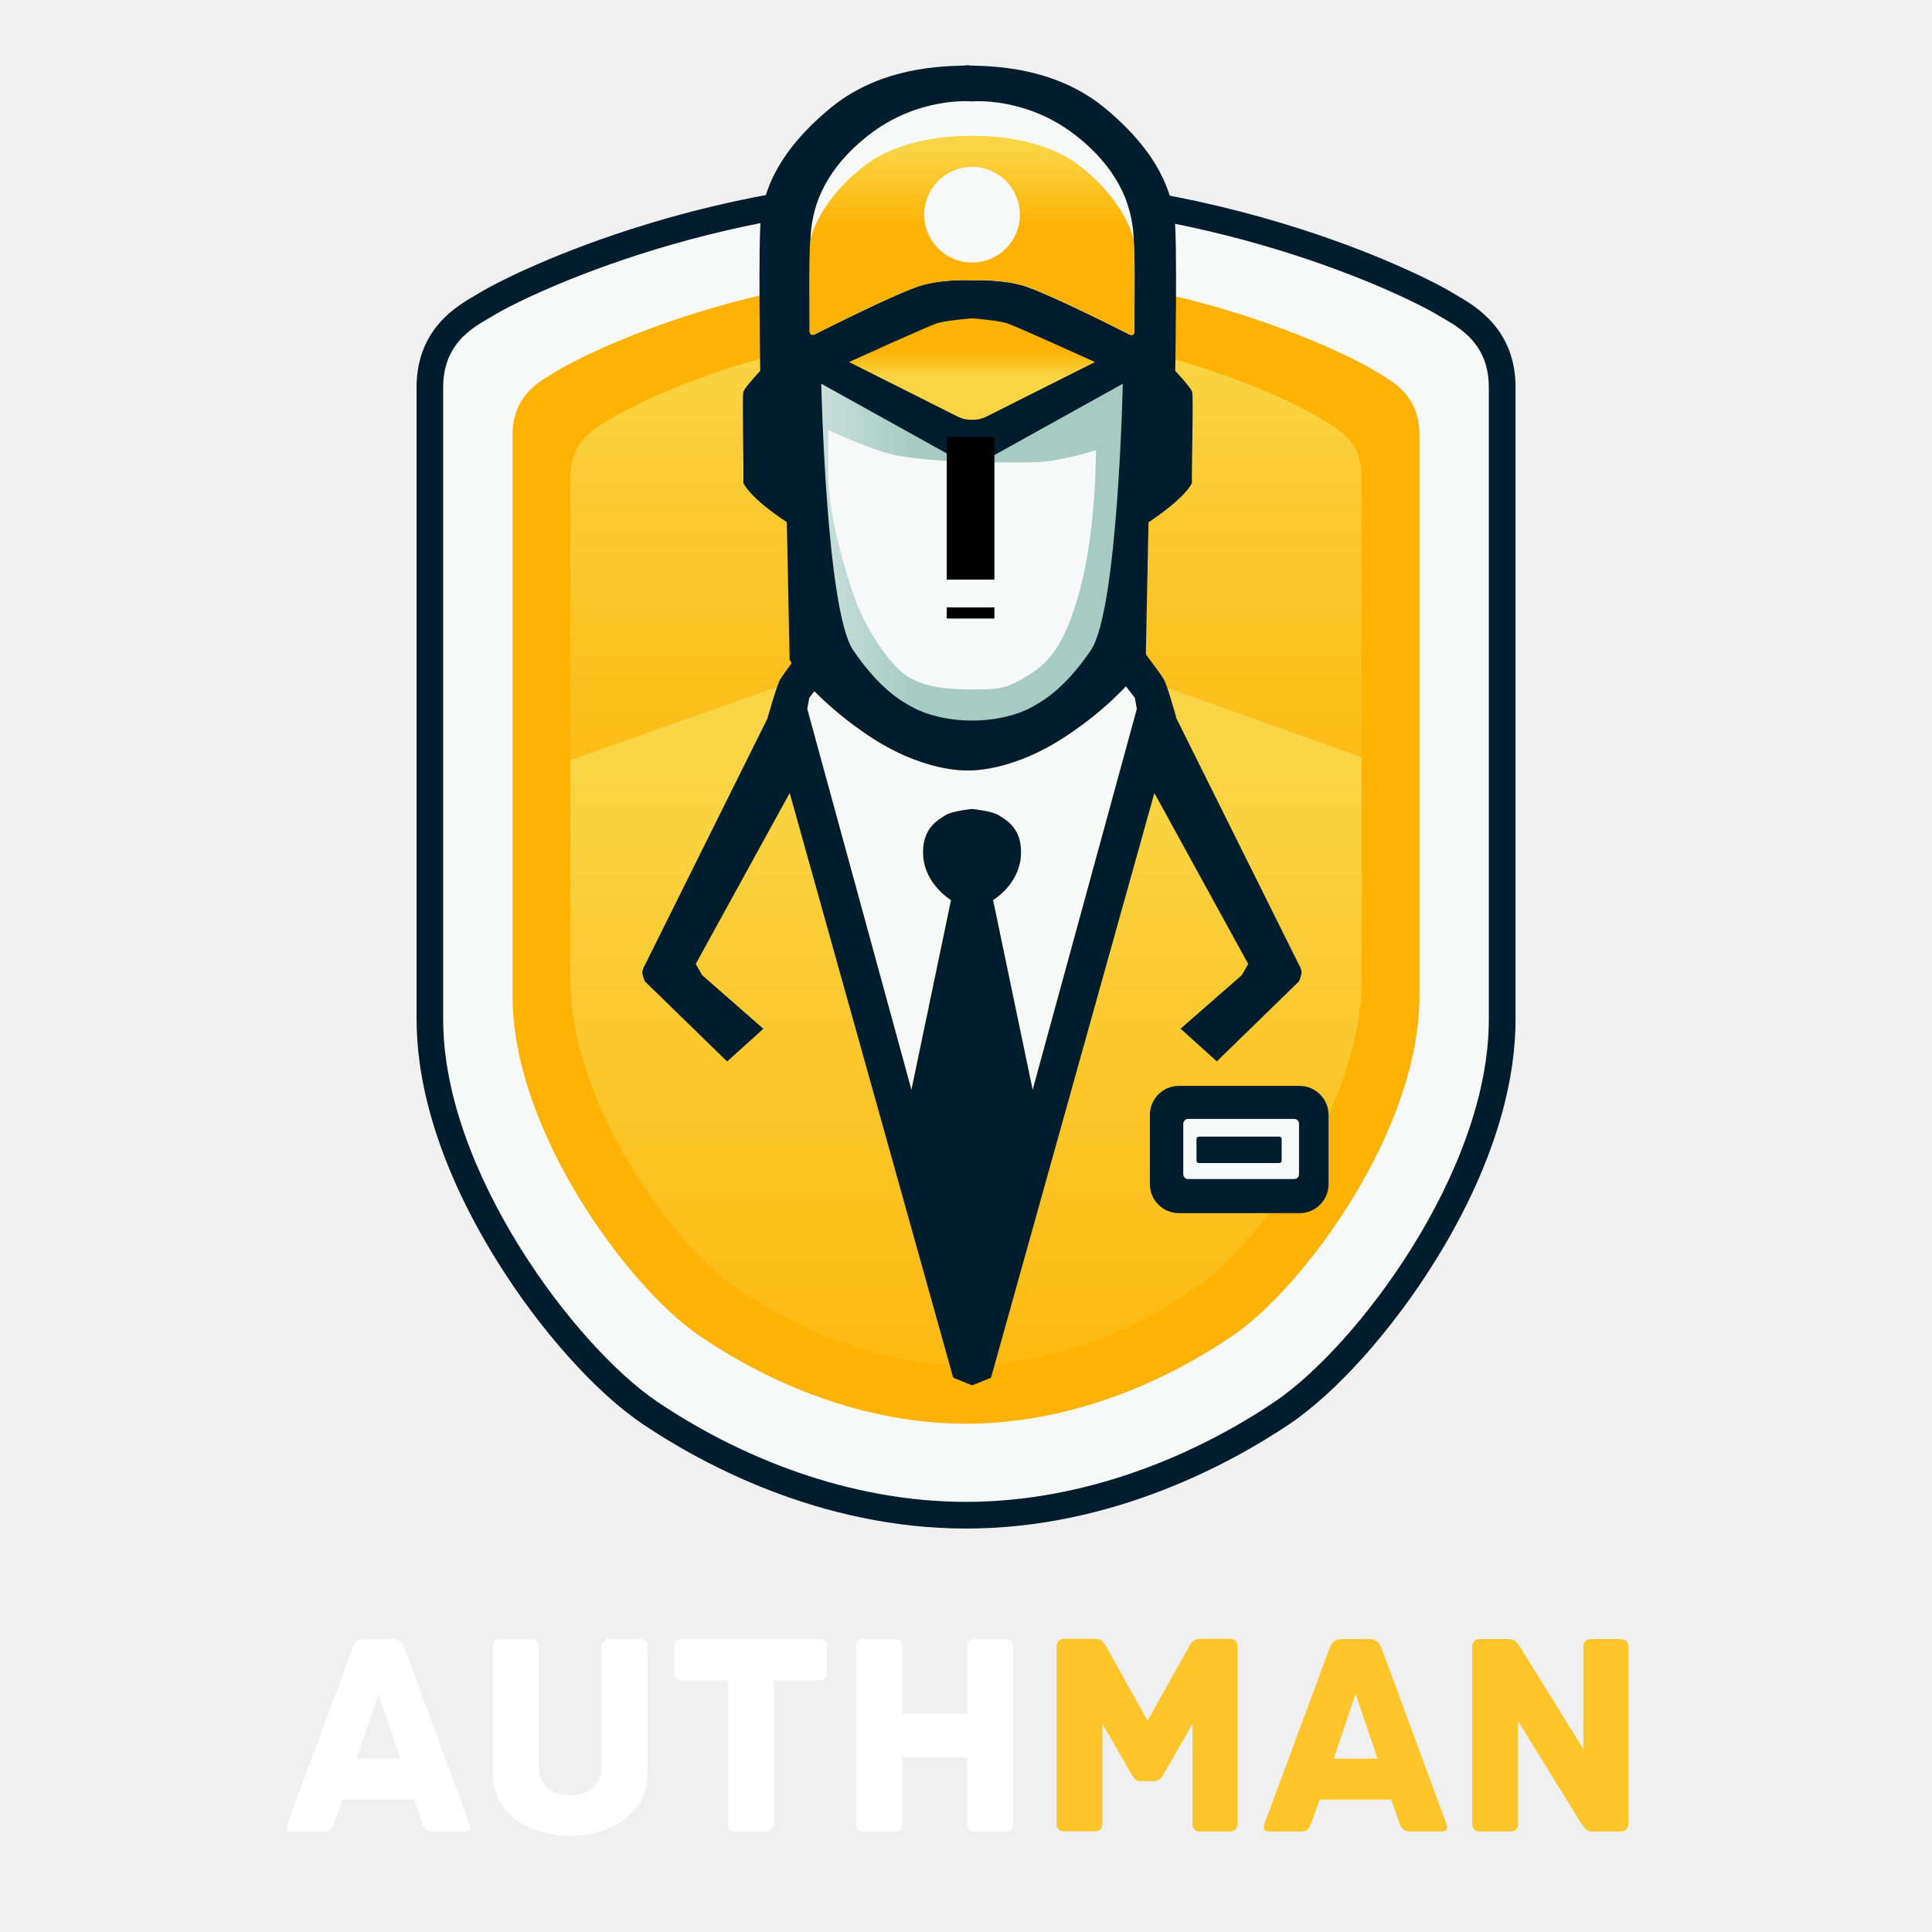
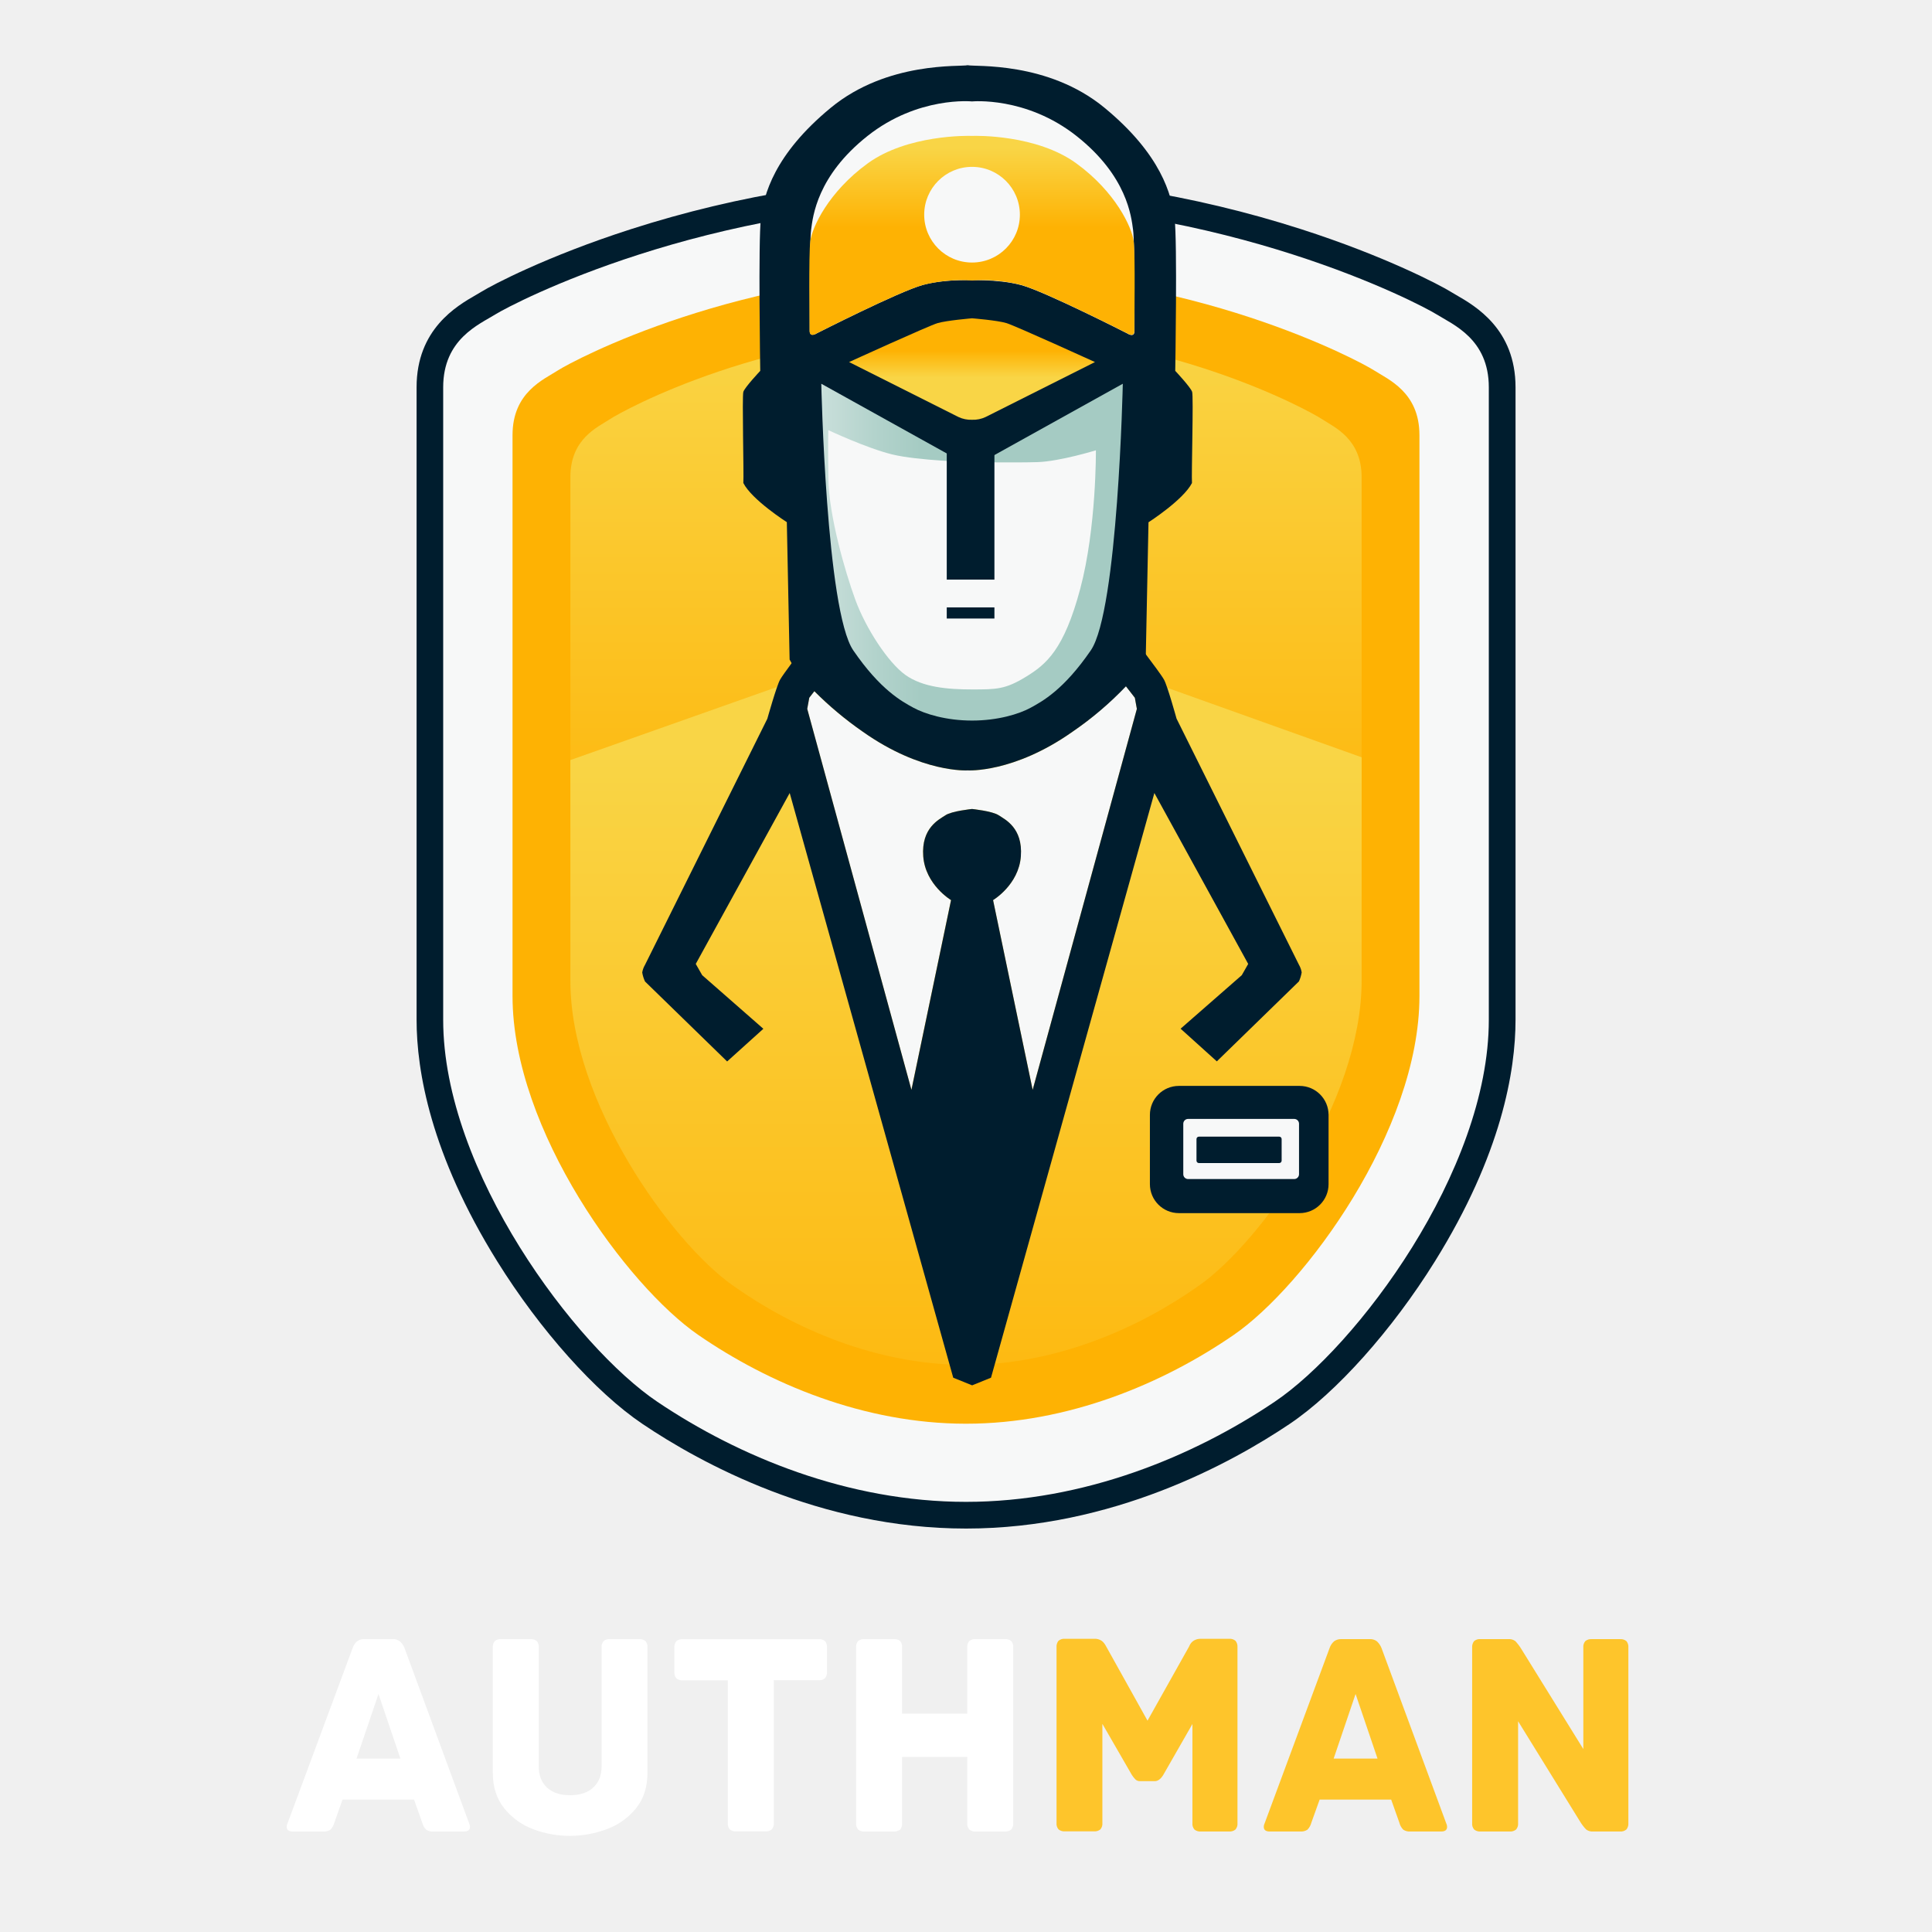
<svg xmlns="http://www.w3.org/2000/svg" xmlns:xlink="http://www.w3.org/1999/xlink" viewBox="0 0 800 800">
  <defs>
-     <style>.fcba8f20-5fbb-49e4-80b1-c804650d23dd{fill:#f7f8f8;}.a048b52c-423c-4013-bc1b-dc1aeebd420e{fill:#001d2e;}.fc3e8e12-9c16-4dec-b72c-a3b5fffff8bd{fill:#feb203;}.a692a6e3-8271-4985-9384-7ffa5ac35f67{fill:url(#a9e17fe7-3ea6-490e-9b79-e94551ca9d12);}.bb5e89c4-bf84-4317-a188-9e4b11789356{fill:url(#fa74bb68-b22c-4d0b-b860-a247651bdcae);}.a374507a-034d-4797-af84-8aa0feed1216{fill:url(#a58dd92a-a714-40b2-9505-6aa5df6b27fa);}.ac77ee7e-84f3-404f-b9f2-ea027f914b31{fill:url(#adb05b29-60f2-4cbc-ab8b-51199d5ac825);}.b1391191-d7a7-4c47-a638-907eea66e795{fill:url(#a516184b-8693-4463-8e9d-6f07e01e0ad6);}.ea833546-b67b-463c-99e0-a56bf546ec05{fill:#fff;}.a1fc3117-eeba-4c57-ab99-c2b16614d4d8{fill:#fec52b;}</style>
-     <linearGradient id="a9e17fe7-3ea6-490e-9b79-e94551ca9d12" x1="400" y1="135.15" x2="400" y2="382.64" gradientUnits="userSpaceOnUse">
+     <style>.bbd913ad-aa4e-4910-a69c-401db24cdea5{fill:#f7f8f8;}.a893545c-292e-42dd-9ce5-4a77b9823a5d{fill:#001d2e;}.bf092819-5896-4059-bf28-971f620e4c4e{fill:#feb203;}.a9b05ba9-f2c4-487f-ac6c-73ec2671df70{fill:url(#ed1afc43-4854-49d8-87e7-e532143e075c);}.b4033901-c547-4ea5-976f-77779e9e724f{fill:url(#b4a21502-6434-41e2-a57b-671309844882);}.e2f62004-3ec1-4554-974b-7d5350722293{fill:url(#f30e589e-d340-495d-a2f7-6836a2732393);}.a4add81c-bfd2-444c-b0d1-561c0bc00c1d{fill:url(#e81f1e8b-595b-46c0-874c-7dca1283d8e4);}.b51a99e1-6c9b-4608-8bcd-f06bbe23171a{fill:url(#a524073c-2790-4e49-a43b-ce4e1af09bff);}.b537c96a-fc91-48e2-bef7-c32b5a9b2858{fill:#fff;}.a461b4ad-925d-404c-bb86-6f9a0886a35a{fill:#fec52b;}</style>
+     <linearGradient id="ed1afc43-4854-49d8-87e7-e532143e075c" x1="400" y1="135.15" x2="400" y2="382.64" gradientUnits="userSpaceOnUse">
      <stop offset="0" stop-color="#f9d546" />
      <stop offset="1" stop-color="#feb203" />
    </linearGradient>
-     <linearGradient id="fa74bb68-b22c-4d0b-b860-a247651bdcae" x1="400" y1="310.03" x2="400" y2="738.47" gradientUnits="userSpaceOnUse">
+     <linearGradient id="b4a21502-6434-41e2-a57b-671309844882" x1="400" y1="310.03" x2="400" y2="738.47" gradientUnits="userSpaceOnUse">
      <stop offset="0" stop-color="#f9d546" />
      <stop offset="0.77" stop-color="#feb203" />
    </linearGradient>
-     <linearGradient id="a58dd92a-a714-40b2-9505-6aa5df6b27fa" x1="294.07" y1="228.63" x2="468.52" y2="228.63" gradientUnits="userSpaceOnUse">
+     <linearGradient id="f30e589e-d340-495d-a2f7-6836a2732393" x1="294.07" y1="228.63" x2="468.52" y2="228.63" gradientUnits="userSpaceOnUse">
      <stop offset="0.02" stop-color="#f7f8f8" />
      <stop offset="0.18" stop-color="#d8e7e4" />
      <stop offset="0.39" stop-color="#b3d3cc" />
      <stop offset="0.5" stop-color="#a5cbc3" />
    </linearGradient>
-     <linearGradient id="adb05b29-60f2-4cbc-ab8b-51199d5ac825" x1="402.5" y1="61.31" x2="402.5" y2="122.32" gradientUnits="userSpaceOnUse">
+     <linearGradient id="e81f1e8b-595b-46c0-874c-7dca1283d8e4" x1="402.5" y1="61.31" x2="402.5" y2="122.32" gradientUnits="userSpaceOnUse">
      <stop offset="0" stop-color="#f9d546" />
      <stop offset="0.54" stop-color="#feb203" />
    </linearGradient>
-     <linearGradient id="a516184b-8693-4463-8e9d-6f07e01e0ad6" x1="-1669.05" y1="156.27" x2="-1669.05" y2="135.96" gradientTransform="matrix(-1, 0, 0, 1, -1266.55, 0)" xlink:href="#adb05b29-60f2-4cbc-ab8b-51199d5ac825" />
+     <linearGradient id="a524073c-2790-4e49-a43b-ce4e1af09bff" x1="-1669.05" y1="156.27" x2="-1669.05" y2="135.96" gradientTransform="matrix(-1, 0, 0, 1, -1266.55, 0)" xlink:href="#e81f1e8b-595b-46c0-874c-7dca1283d8e4" />
  </defs>
-   <g id="a63b0a09-366e-474d-ba46-40a9034416be" data-name="SQ Colorful BG-Black">
-     <g id="ad5c04fa-3cb0-4554-b8c0-759979a210b0" data-name="Authman">
-       <g id="b45e7181-929f-4cf0-bb6b-7c2f31d6ac96" data-name="Shield">
-         <path id="e0d28c0c-a2cc-4b0b-b393-7c34021f4d91" data-name="Shell outside" class="fcba8f20-5fbb-49e4-80b1-c804650d23dd" d="M400,621.89c-48.8,0-94.16-18.77-127.83-41.45s-88.66-95.35-88.66-158.18V160.37c0-20,14.88-26,21.77-30.28S291.75,83.89,400,83.89s187.82,41.9,194.72,46.2,21.77,10.25,21.77,30.28V422.26c0,62.83-55,135.51-88.67,158.18S448.8,621.89,400,621.89Z" />
-         <path id="e92ed748-1f6f-4b10-8f99-4aee9f607087" data-name="Shell outside" class="a048b52c-423c-4013-bc1b-dc1aeebd420e" d="M400,83.89c108.24,0,187.82,41.9,194.72,46.2s21.77,10.25,21.77,30.28V422.26c0,62.83-55,135.51-88.67,158.18s-79,41.45-127.82,41.45-94.16-18.77-127.83-41.45-88.66-95.35-88.66-158.18V160.37c0-20,14.88-26,21.77-30.28S291.75,83.89,400,83.89m0-11a459.69,459.69,0,0,0-138.73,22c-34.88,11.2-57.63,23.24-61.82,25.85-.62.39-1.45.87-2.32,1.37-8,4.6-24.63,14.16-24.63,38.25V422.26c0,21.14,5.79,55.64,33.37,100,17.73,28.5,40.78,54.3,60.16,67.35,24,16.18,73.38,43.33,134,43.33s109.94-27.15,134-43.33c19.38-13.05,42.43-38.85,60.16-67.35,27.57-44.32,33.36-78.82,33.36-100V160.37c0-24.09-16.63-33.65-24.62-38.25-.87-.5-1.7-1-2.32-1.37-4.19-2.61-26.94-14.65-61.82-25.85A459.69,459.69,0,0,0,400,72.88Z" />
-         <path id="beb24fe1-b924-497d-aeb5-fe32e23571eb" data-name="Shell inside" class="fc3e8e12-9c16-4dec-b72c-a3b5fffff8bd" d="M400,589.53c-42.33,0-81.66-16.65-110.87-36.77s-76.9-84.58-76.9-140.3V180.17c0-17.77,12.91-23,18.89-26.86s75-41,168.88-41,162.9,37.16,168.88,41,18.88,9.09,18.88,26.86V412.46c0,55.72-47.69,120.19-76.9,140.3S442.32,589.53,400,589.53Z" />
-         <path id="ae28f8d8-a394-42da-8685-e83b171d0389" data-name="Shell inside" class="a692a6e3-8271-4985-9384-7ffa5ac35f67" d="M400,565.15c-36.93,0-71.25-14.95-96.73-33s-67.09-75.94-67.09-126V197.62c0-16,11.26-20.68,16.47-24.11S318.09,136.72,400,136.72s142.13,33.36,147.34,36.79,16.48,8.16,16.48,24.11V406.17c0,50-41.62,107.91-67.1,126S436.93,565.15,400,565.15Z" />
+   <g id="a757ca69-4818-43bb-8e2c-824aea59e5a2" data-name="SQ Colorful BG-Black">
+     <g id="a8153cb9-b3cf-46f4-8990-6179ac60a12e" data-name="Authman">
+       <g id="f97f1d51-8e78-465c-b721-f477513760a0" data-name="Shield">
+         <path id="e6227775-6d7b-4943-ac6d-3706d5f5902b" data-name="Shell outside" class="bbd913ad-aa4e-4910-a69c-401db24cdea5" d="M400,621.89c-48.8,0-94.16-18.77-127.83-41.45s-88.66-95.35-88.66-158.18V160.37c0-20,14.88-26,21.77-30.28S291.75,83.89,400,83.89s187.82,41.9,194.72,46.2,21.77,10.25,21.77,30.28V422.26c0,62.83-55,135.51-88.67,158.18S448.8,621.89,400,621.89Z" />
+         <path id="e125edf1-83fa-4836-80b0-e781af96a6d1" data-name="Shell outside" class="a893545c-292e-42dd-9ce5-4a77b9823a5d" d="M400,83.89c108.24,0,187.82,41.9,194.72,46.2s21.77,10.25,21.77,30.28V422.26c0,62.83-55,135.51-88.67,158.18s-79,41.45-127.82,41.45-94.16-18.77-127.83-41.45-88.66-95.35-88.66-158.18V160.37c0-20,14.88-26,21.77-30.28S291.75,83.89,400,83.89m0-11a459.69,459.69,0,0,0-138.73,22c-34.88,11.2-57.63,23.24-61.82,25.85-.62.39-1.45.87-2.32,1.37-8,4.6-24.63,14.16-24.63,38.25V422.26c0,21.14,5.79,55.64,33.37,100,17.73,28.5,40.78,54.3,60.16,67.35,24,16.18,73.38,43.33,134,43.33s109.94-27.15,134-43.33c19.38-13.05,42.43-38.85,60.16-67.35,27.57-44.32,33.36-78.82,33.36-100V160.37c0-24.09-16.63-33.65-24.62-38.25-.87-.5-1.7-1-2.32-1.37-4.19-2.61-26.94-14.65-61.82-25.85A459.69,459.69,0,0,0,400,72.88Z" />
+         <path id="bfbfaa51-9d03-4ec4-b38b-b9d4f90867ac" data-name="Shell inside" class="bf092819-5896-4059-bf28-971f620e4c4e" d="M400,589.53c-42.33,0-81.66-16.65-110.87-36.77s-76.9-84.58-76.9-140.3V180.17c0-17.77,12.91-23,18.89-26.86s75-41,168.88-41,162.9,37.16,168.88,41,18.88,9.09,18.88,26.86V412.46c0,55.72-47.69,120.19-76.9,140.3S442.32,589.53,400,589.53Z" />
+         <path id="b61dcb8a-f8bc-4d87-9c0a-29bb9e099f16" data-name="Shell inside" class="a9b05ba9-f2c4-487f-ac6c-73ec2671df70" d="M400,565.15c-36.93,0-71.25-14.95-96.73-33s-67.09-75.94-67.09-126V197.62c0-16,11.26-20.68,16.47-24.11S318.09,136.72,400,136.72s142.13,33.36,147.34,36.79,16.48,8.16,16.48,24.11V406.17c0,50-41.62,107.91-67.1,126S436.93,565.15,400,565.15Z" />
      </g>
-       <g id="b7fa2316-7bba-497f-a4c7-2a974a5201e9" data-name="Suit">
-         <path class="bb5e89c4-bf84-4317-a188-9e4b11789356" d="M402.5,255.91,236.18,314.73v91.44c0,50,41.61,107.91,67.09,126s59.8,33,96.73,33,71.25-14.95,96.72-33,67.1-75.94,67.1-126V313.58Z" />
-         <path class="fcba8f20-5fbb-49e4-80b1-c804650d23dd" d="M470.75,293.54,427.6,451.3l-16.41-78.59s10.65-6.33,11.51-18.14-6.61-15.26-9.21-17-11-2.59-11-2.59-8.4.86-11,2.59-10.07,5.18-9.21,17,11.51,18.14,11.51,18.14l-16.4,78.59L334.25,293.54l.84-4.6,2.1-2.71A144.82,144.82,0,0,0,357.29,303c24.38,17.2,43.4,16,43.4,16s19,1.23,43.4-16a138.46,138.46,0,0,0,22.09-18.91l3.74,4.81Z" />
-         <path class="a048b52c-423c-4013-bc1b-dc1aeebd420e" d="M539,402.64a14.45,14.45,0,0,1-1.14,3.74l-34,33.11-15-13.53,25.34-22.16,2.65-4.66L478,328.37l-67.64,242.1-7.82,3.17-7.83-3.17L327,328.37,288.1,399.14l2.66,4.66L316.09,426l-15,13.53-34-33.11a14.27,14.27,0,0,1-1.16-3.74,9.15,9.15,0,0,1,1.16-3.16l50.65-101.91S321.56,284,323,281.46c.64-1.16,2.7-4,4.79-6.83,2.62-3.53,5.28-7,5.28-7L342,280l-4.8,6.22-2.1,2.71-.84,4.6L377.41,451.3l16.4-78.59s-10.64-6.33-11.51-18.14,6.62-15.26,9.21-17,11-2.59,11-2.59,8.39.86,11,2.59,10.08,5.18,9.21,17-11.51,18.14-11.51,18.14L427.6,451.3l43.15-157.76-.83-4.6-3.74-4.81L463,280l8.93-12.38,2.53,3.32c2.66,3.53,6.62,8.82,7.54,10.51,1.44,2.58,5.18,16.11,5.18,16.11l50.68,101.91A9.25,9.25,0,0,1,539,402.64Z" />
+       <g id="ab13cbe8-7b7d-43dd-9710-b7fba816af40" data-name="Suit">
+         <path class="b4033901-c547-4ea5-976f-77779e9e724f" d="M402.5,255.91,236.18,314.73v91.44c0,50,41.61,107.91,67.09,126s59.8,33,96.73,33,71.25-14.95,96.72-33,67.1-75.94,67.1-126V313.58Z" />
+         <path class="bbd913ad-aa4e-4910-a69c-401db24cdea5" d="M470.75,293.54,427.6,451.3l-16.41-78.59s10.65-6.33,11.51-18.14-6.61-15.26-9.21-17-11-2.59-11-2.59-8.4.86-11,2.59-10.07,5.18-9.21,17,11.51,18.14,11.51,18.14l-16.4,78.59L334.25,293.54l.84-4.6,2.1-2.71A144.82,144.82,0,0,0,357.29,303c24.38,17.2,43.4,16,43.4,16s19,1.23,43.4-16a138.46,138.46,0,0,0,22.09-18.91l3.74,4.81Z" />
+         <path class="a893545c-292e-42dd-9ce5-4a77b9823a5d" d="M539,402.64a14.45,14.45,0,0,1-1.14,3.74l-34,33.11-15-13.53,25.34-22.16,2.65-4.66L478,328.37l-67.64,242.1-7.82,3.17-7.83-3.17L327,328.37,288.1,399.14l2.66,4.66L316.09,426l-15,13.53-34-33.11a14.27,14.27,0,0,1-1.16-3.74,9.15,9.15,0,0,1,1.16-3.16l50.65-101.91S321.56,284,323,281.46c.64-1.16,2.7-4,4.79-6.83,2.62-3.53,5.28-7,5.28-7L342,280l-4.8,6.22-2.1,2.71-.84,4.6L377.41,451.3l16.4-78.59s-10.64-6.33-11.51-18.14,6.62-15.26,9.21-17,11-2.59,11-2.59,8.39.86,11,2.59,10.08,5.18,9.21,17-11.51,18.14-11.51,18.14L427.6,451.3l43.15-157.76-.83-4.6-3.74-4.81L463,280l8.93-12.38,2.53,3.32c2.66,3.53,6.62,8.82,7.54,10.51,1.44,2.58,5.18,16.11,5.18,16.11l50.68,101.91A9.25,9.25,0,0,1,539,402.64Z" />
      </g>
-       <g id="aca87a20-6f10-43ef-b5e9-eef652aae23e" data-name="Face">
-         <path class="a048b52c-423c-4013-bc1b-dc1aeebd420e" d="M493.57,200c-3.56,7-18,16.26-18,16.26L474.46,271l0,2.2s-2,4.18-8.24,11A138.46,138.46,0,0,1,444.09,303c-24.39,17.2-43.4,16-43.4,16s-19,1.23-43.4-16a144.82,144.82,0,0,1-20.1-16.81,67.35,67.35,0,0,1-9.4-11.6c-.59-1-.83-1.48-.83-1.48l-1.15-56.9S311.35,207,307.8,200c.26-3.55-.57-35.85,0-37.73s7-8.7,7-8.7-.87-53.65.28-63.22S320.5,64,344,44.63,397.82,27.73,400.69,27c2.86.73,33.16-1.75,56.67,17.63s27.8,36.13,29,45.71.28,63.22.28,63.22,6.39,6.81,7,8.7S493.31,196.44,493.57,200Z" />
-         <path class="a374507a-034d-4797-af84-8aa0feed1216" d="M402.5,298.37c-10.69,0-19.53-2.73-24.28-5.32s-13.67-7.35-24.9-23.75-13.24-110.4-13.24-110.4l62.42,34.68,62.43-34.68s-2,94-13.25,110.4-20.15,21.15-24.9,23.75S413.2,298.37,402.5,298.37Z" />
-         <path class="fcba8f20-5fbb-49e4-80b1-c804650d23dd" d="M402.5,191.35s17.9.29,27.11,0,24.18-4.89,24.18-4.89.25,32.1-6.49,57.36-14.09,31.3-22.58,36.48-12.19,5.18-22.22,5.18-20.39-.86-27.58-6-16.41-19.29-20.73-31.09S343.25,213.51,343,198.26s0-20.15,0-20.15,15.84,7.48,26.49,10.07S402.5,191.35,402.5,191.35Z" />
-         <rect x="392.03" y="180.99" width="19.74" height="59.01" />
-         <rect x="392.03" y="251.51" width="19.74" height="4.61" />
+       <g id="b2fb27a4-70b4-4420-9f27-0397bcc3564e" data-name="Face">
+         <path class="a893545c-292e-42dd-9ce5-4a77b9823a5d" d="M493.57,200c-3.56,7-18,16.26-18,16.26L474.46,271l0,2.2s-2,4.18-8.24,11A138.46,138.46,0,0,1,444.09,303c-24.39,17.2-43.4,16-43.4,16s-19,1.23-43.4-16a144.82,144.82,0,0,1-20.1-16.81,67.35,67.35,0,0,1-9.4-11.6c-.59-1-.83-1.48-.83-1.48l-1.15-56.9S311.35,207,307.8,200c.26-3.55-.57-35.85,0-37.73s7-8.7,7-8.7-.87-53.65.28-63.22S320.5,64,344,44.63,397.82,27.73,400.69,27c2.86.73,33.16-1.75,56.67,17.63s27.8,36.13,29,45.71.28,63.22.28,63.22,6.39,6.81,7,8.7S493.31,196.44,493.57,200Z" />
+         <path class="e2f62004-3ec1-4554-974b-7d5350722293" d="M402.5,298.37c-10.69,0-19.53-2.73-24.28-5.32s-13.67-7.35-24.9-23.75-13.24-110.4-13.24-110.4l62.42,34.68,62.43-34.68s-2,94-13.25,110.4-20.15,21.15-24.9,23.75S413.2,298.37,402.5,298.37Z" />
+         <path class="bbd913ad-aa4e-4910-a69c-401db24cdea5" d="M402.5,191.35s17.9.29,27.11,0,24.18-4.89,24.18-4.89.25,32.1-6.49,57.36-14.09,31.3-22.58,36.48-12.19,5.18-22.22,5.18-20.39-.86-27.58-6-16.41-19.29-20.73-31.09S343.25,213.51,343,198.26s0-20.15,0-20.15,15.84,7.48,26.49,10.07S402.5,191.35,402.5,191.35Z" />
+         <rect class="a893545c-292e-42dd-9ce5-4a77b9823a5d" x="392.03" y="180.99" width="19.74" height="59.01" />
+         <rect class="a893545c-292e-42dd-9ce5-4a77b9823a5d" x="392.03" y="251.51" width="19.74" height="4.61" />
      </g>
-       <g id="bbad587b-04c0-47ae-a9b7-481d09f2e573" data-name="Hat">
-         <path class="fcba8f20-5fbb-49e4-80b1-c804650d23dd" d="M402.5,116.11c3.7,0-10.4-.89-20.39,1.89s-43.83,20-43.83,20-3.06,2-3-1.08-.14-36.14.58-41.73,2.47-22.35,23.37-38.9S402.5,42,402.5,42s22.43-2.18,43.32,14.36,22.64,33.31,23.37,38.9.57,38.6.58,41.73-3,1.08-3,1.08-33.83-17.25-43.83-20S398.8,116.11,402.5,116.11Z" />
-         <path class="ac77ee7e-84f3-404f-b9f2-ea027f914b31" d="M402.5,56.28c-1.73-.09-26.77-.55-43.17,11.35s-23.08,26.64-23.8,32.22-.28,34-.3,37.09,3,1.08,3,1.08,33.84-17.25,43.83-20a65.6,65.6,0,0,1,20.39-1.89h0A65.6,65.6,0,0,1,422.89,118c10,2.77,43.83,20,43.83,20s3.06,2,3-1.08.44-31.5-.29-37.09-7.4-20.31-23.8-32.22S404.24,56.19,402.5,56.28" />
-         <circle class="fcba8f20-5fbb-49e4-80b1-c804650d23dd" cx="402.5" cy="88.9" r="19.81" />
-         <path class="b1391191-d7a7-4c47-a638-907eea66e795" d="M402.5,173.82a12.1,12.1,0,0,1-5.65-1.16l-45.26-22.74s32.85-15,36.62-16.12,14.29-2,14.29-2h0s10.53.83,14.3,2,36.61,16.12,36.61,16.12l-45.26,22.74a12.05,12.05,0,0,1-5.65,1.16" />
+       <g id="b5e1f9d0-1b4b-47dd-a609-f1cc5784e860" data-name="Hat">
+         <path class="bbd913ad-aa4e-4910-a69c-401db24cdea5" d="M402.5,116.11c3.7,0-10.4-.89-20.39,1.89s-43.83,20-43.83,20-3.06,2-3-1.08-.14-36.14.58-41.73,2.47-22.35,23.37-38.9S402.5,42,402.5,42s22.43-2.18,43.32,14.36,22.64,33.31,23.37,38.9.57,38.6.58,41.73-3,1.08-3,1.08-33.83-17.25-43.83-20S398.8,116.11,402.5,116.11Z" />
+         <path class="a4add81c-bfd2-444c-b0d1-561c0bc00c1d" d="M402.5,56.28c-1.73-.09-26.77-.55-43.17,11.35s-23.08,26.64-23.8,32.22-.28,34-.3,37.09,3,1.08,3,1.08,33.84-17.25,43.83-20a65.6,65.6,0,0,1,20.39-1.89h0A65.6,65.6,0,0,1,422.89,118c10,2.77,43.83,20,43.83,20s3.06,2,3-1.08.44-31.5-.29-37.09-7.4-20.31-23.8-32.22S404.24,56.19,402.5,56.28" />
+         <circle class="bbd913ad-aa4e-4910-a69c-401db24cdea5" cx="402.5" cy="88.9" r="19.81" />
+         <path class="b51a99e1-6c9b-4608-8bcd-f06bbe23171a" d="M402.5,173.82a12.1,12.1,0,0,1-5.65-1.16l-45.26-22.74s32.85-15,36.62-16.12,14.29-2,14.29-2h0s10.53.83,14.3,2,36.61,16.12,36.61,16.12l-45.26,22.74a12.05,12.05,0,0,1-5.65,1.16" />
      </g>
-       <g id="b81db181-e319-4535-aef6-f131b91caae1" data-name="Card">
-         <rect class="a048b52c-423c-4013-bc1b-dc1aeebd420e" x="476.15" y="449.65" width="73.98" height="52.68" rx="12" />
-         <rect class="fcba8f20-5fbb-49e4-80b1-c804650d23dd" x="489.97" y="463.32" width="47.93" height="24.9" rx="2" />
-         <rect class="a048b52c-423c-4013-bc1b-dc1aeebd420e" x="495.44" y="470.66" width="35.26" height="10.94" rx="1" />
+       <g id="a55eb483-183e-4118-8c36-dc438bccd308" data-name="Card">
+         <rect class="a893545c-292e-42dd-9ce5-4a77b9823a5d" x="476.15" y="449.65" width="73.98" height="52.68" rx="12" />
+         <rect class="bbd913ad-aa4e-4910-a69c-401db24cdea5" x="489.97" y="463.32" width="47.93" height="24.9" rx="2" />
+         <rect class="a893545c-292e-42dd-9ce5-4a77b9823a5d" x="495.44" y="470.66" width="35.26" height="10.94" rx="1" />
      </g>
    </g>
-     <path class="ea833546-b67b-463c-99e0-a56bf546ec05" d="M194.61,756.44c0,1.29-.8,1.94-2.42,1.94H179.48a4.78,4.78,0,0,1-3-.73,6.23,6.23,0,0,1-1.64-2.91l-3.39-9.56H141.83l-3.39,9.56a6.32,6.32,0,0,1-1.63,2.91,4.83,4.83,0,0,1-3,.73H121.13c-1.62,0-2.42-.65-2.42-1.94a3.2,3.2,0,0,1,.36-1.45L146,682.47a6.44,6.44,0,0,1,1.87-2.85,4.89,4.89,0,0,1,3.09-.9h11.62a4.64,4.64,0,0,1,3,.9,7.71,7.71,0,0,1,1.94,2.85L194.25,755A3.2,3.2,0,0,1,194.61,756.44Zm-37.89-55-9.08,26.75H165.8Z" />
-     <path class="ea833546-b67b-463c-99e0-a56bf546ec05" d="M267.25,679.5a3.61,3.61,0,0,1,.85,2.73V734q0,9-4.78,14.83a27.83,27.83,0,0,1-12.11,8.6A43.37,43.37,0,0,1,236,760.19a42.83,42.83,0,0,1-15.13-2.72,27.82,27.82,0,0,1-12-8.6Q204.06,743,204.06,734V682.23a3.65,3.65,0,0,1,.84-2.73,3.87,3.87,0,0,1,2.67-.78h12a3.87,3.87,0,0,1,2.67.78,3.65,3.65,0,0,1,.84,2.73v49.15q0,5.68,3.45,8.84c2.31,2.1,5.47,3.14,9.51,3.14s7.22-1,9.56-3.14,3.51-5.05,3.51-8.84V682.23a3.61,3.61,0,0,1,.85-2.73,3.83,3.83,0,0,1,2.66-.78h12A3.83,3.83,0,0,1,267.25,679.5Z" />
-     <path class="ea833546-b67b-463c-99e0-a56bf546ec05" d="M341.65,679.56a3.87,3.87,0,0,1,.78,2.67v10a3.85,3.85,0,0,1-.78,2.67,3.65,3.65,0,0,1-2.73.85H320.4v59.08a3.57,3.57,0,0,1-.85,2.72,3.78,3.78,0,0,1-2.66.79h-12a3.78,3.78,0,0,1-2.66-.79,3.57,3.57,0,0,1-.85-2.72V695.79H282.75a3.61,3.61,0,0,1-2.72-.85,3.8,3.8,0,0,1-.79-2.67v-10a3.82,3.82,0,0,1,.79-2.67,3.61,3.61,0,0,1,2.72-.84h56.17A3.65,3.65,0,0,1,341.65,679.56Z" />
-     <path class="ea833546-b67b-463c-99e0-a56bf546ec05" d="M418.7,679.5a3.61,3.61,0,0,1,.85,2.73v72.64a3.57,3.57,0,0,1-.85,2.72,3.78,3.78,0,0,1-2.66.79h-12a3.78,3.78,0,0,1-2.66-.79,3.57,3.57,0,0,1-.85-2.72V727.5h-27v27.37a3.6,3.6,0,0,1-.85,2.78,4.07,4.07,0,0,1-2.67.73h-12a3.78,3.78,0,0,1-2.66-.79,3.57,3.57,0,0,1-.85-2.72V682.23a3.61,3.61,0,0,1,.85-2.73,3.83,3.83,0,0,1,2.66-.78h12a4.08,4.08,0,0,1,2.67.72,3.63,3.63,0,0,1,.85,2.79v27.36h27V682.23a3.61,3.61,0,0,1,.85-2.73,3.83,3.83,0,0,1,2.66-.78h12A3.83,3.83,0,0,1,418.7,679.5Z" />
-     <path class="a1fc3117-eeba-4c57-ab99-c2b16614d4d8" d="M511.62,679.44a3.85,3.85,0,0,1,.79,2.67v72.76a3.61,3.61,0,0,1-.85,2.72,3.79,3.79,0,0,1-2.66.79H497.27a3.78,3.78,0,0,1-2.66-.79,3.57,3.57,0,0,1-.85-2.72v-41L481.66,735q-1.57,2.54-3.51,2.54h-6.06a2.64,2.64,0,0,1-1.94-.72A12.71,12.71,0,0,1,468.7,735l-12.23-21.19v41a3.61,3.61,0,0,1-.84,2.72,3.82,3.82,0,0,1-2.67.79H441a3.78,3.78,0,0,1-2.66-.79,3.57,3.57,0,0,1-.85-2.72V682.11a3.85,3.85,0,0,1,.78-2.67,3.65,3.65,0,0,1,2.73-.85h12a5,5,0,0,1,3.21.85,6.29,6.29,0,0,1,1.58,1.88c.36.68.62,1.15.78,1.39l16.59,29.78,16.7-29.78a11.78,11.78,0,0,0,.79-1.51,4.51,4.51,0,0,1,1.7-1.88,5.47,5.47,0,0,1,3-.73H508.9A3.63,3.63,0,0,1,511.62,679.44Z" />
-     <path class="a1fc3117-eeba-4c57-ab99-c2b16614d4d8" d="M599.21,756.44c0,1.29-.81,1.94-2.42,1.94H584.08a4.81,4.81,0,0,1-3-.73,6.23,6.23,0,0,1-1.63-2.91l-3.39-9.56H546.43L543,754.74a6.32,6.32,0,0,1-1.64,2.91,4.78,4.78,0,0,1-3,.73H525.72c-1.61,0-2.42-.65-2.42-1.94a3.2,3.2,0,0,1,.36-1.45l26.88-72.52a6.45,6.45,0,0,1,1.88-2.85,4.86,4.86,0,0,1,3.09-.9h11.62a4.59,4.59,0,0,1,3,.9,7.6,7.6,0,0,1,1.94,2.85L598.85,755A3.2,3.2,0,0,1,599.21,756.44Zm-37.89-55-9.08,26.75H570.4Z" />
-     <path class="a1fc3117-eeba-4c57-ab99-c2b16614d4d8" d="M673.42,679.5a3.61,3.61,0,0,1,.85,2.73v72.64a3.79,3.79,0,0,1-.79,2.66,3.61,3.61,0,0,1-2.72.85h-11a4.27,4.27,0,0,1-3-.85,19.37,19.37,0,0,1-2.49-3.27l-25.66-41.53v42.14a3.61,3.61,0,0,1-.85,2.72,3.79,3.79,0,0,1-2.66.79h-12a3.78,3.78,0,0,1-2.66-.79,3.57,3.57,0,0,1-.85-2.72V682.23a3.82,3.82,0,0,1,.79-2.67,3.61,3.61,0,0,1,2.72-.84h11.38a4.32,4.32,0,0,1,3,.84,20,20,0,0,1,2.48,3.27l25.66,41.41v-42a3.65,3.65,0,0,1,.85-2.73,3.87,3.87,0,0,1,2.67-.78h11.62A3.83,3.83,0,0,1,673.42,679.5Z" />
+     <path class="b537c96a-fc91-48e2-bef7-c32b5a9b2858" d="M194.61,756.44c0,1.29-.8,1.94-2.42,1.94H179.48a4.78,4.78,0,0,1-3-.73,6.23,6.23,0,0,1-1.64-2.91l-3.39-9.56H141.83l-3.39,9.56a6.32,6.32,0,0,1-1.63,2.91,4.83,4.83,0,0,1-3,.73H121.13c-1.62,0-2.42-.65-2.42-1.94a3.2,3.2,0,0,1,.36-1.45L146,682.47a6.44,6.44,0,0,1,1.87-2.85,4.89,4.89,0,0,1,3.09-.9h11.62a4.64,4.64,0,0,1,3,.9,7.71,7.71,0,0,1,1.94,2.85L194.25,755A3.2,3.2,0,0,1,194.61,756.44Zm-37.89-55-9.08,26.75H165.8Z" />
+     <path class="b537c96a-fc91-48e2-bef7-c32b5a9b2858" d="M267.25,679.5a3.61,3.61,0,0,1,.85,2.73V734q0,9-4.78,14.83a27.83,27.83,0,0,1-12.11,8.6A43.37,43.37,0,0,1,236,760.19a42.83,42.83,0,0,1-15.13-2.72,27.82,27.82,0,0,1-12-8.6Q204.06,743,204.06,734V682.23a3.65,3.65,0,0,1,.84-2.73,3.87,3.87,0,0,1,2.67-.78h12a3.87,3.87,0,0,1,2.67.78,3.65,3.65,0,0,1,.84,2.73v49.15q0,5.68,3.45,8.84c2.31,2.1,5.47,3.14,9.51,3.14s7.22-1,9.56-3.14,3.51-5.05,3.51-8.84V682.23a3.61,3.61,0,0,1,.85-2.73,3.83,3.83,0,0,1,2.66-.78h12A3.83,3.83,0,0,1,267.25,679.5Z" />
+     <path class="b537c96a-fc91-48e2-bef7-c32b5a9b2858" d="M341.65,679.56a3.87,3.87,0,0,1,.78,2.67v10a3.85,3.85,0,0,1-.78,2.67,3.65,3.65,0,0,1-2.73.85H320.4v59.08a3.57,3.57,0,0,1-.85,2.72,3.78,3.78,0,0,1-2.66.79h-12a3.78,3.78,0,0,1-2.66-.79,3.57,3.57,0,0,1-.85-2.72V695.79H282.75a3.61,3.61,0,0,1-2.72-.85,3.8,3.8,0,0,1-.79-2.67v-10a3.82,3.82,0,0,1,.79-2.67,3.61,3.61,0,0,1,2.72-.84h56.17A3.65,3.65,0,0,1,341.65,679.56Z" />
+     <path class="b537c96a-fc91-48e2-bef7-c32b5a9b2858" d="M418.7,679.5a3.61,3.61,0,0,1,.85,2.73v72.64a3.57,3.57,0,0,1-.85,2.72,3.78,3.78,0,0,1-2.66.79h-12a3.78,3.78,0,0,1-2.66-.79,3.57,3.57,0,0,1-.85-2.72V727.5h-27v27.37a3.6,3.6,0,0,1-.85,2.78,4.07,4.07,0,0,1-2.67.73h-12a3.78,3.78,0,0,1-2.66-.79,3.57,3.57,0,0,1-.85-2.72V682.23a3.61,3.61,0,0,1,.85-2.73,3.83,3.83,0,0,1,2.66-.78h12a4.08,4.08,0,0,1,2.67.72,3.63,3.63,0,0,1,.85,2.79v27.36h27V682.23a3.61,3.61,0,0,1,.85-2.73,3.83,3.83,0,0,1,2.66-.78h12A3.83,3.83,0,0,1,418.7,679.5Z" />
+     <path class="a461b4ad-925d-404c-bb86-6f9a0886a35a" d="M511.62,679.44a3.85,3.85,0,0,1,.79,2.67v72.76a3.61,3.61,0,0,1-.85,2.72,3.79,3.79,0,0,1-2.66.79H497.27a3.78,3.78,0,0,1-2.66-.79,3.57,3.57,0,0,1-.85-2.72v-41L481.66,735q-1.57,2.54-3.51,2.54h-6.06a2.64,2.64,0,0,1-1.94-.72A12.71,12.71,0,0,1,468.7,735l-12.23-21.19v41a3.61,3.61,0,0,1-.84,2.72,3.82,3.82,0,0,1-2.67.79H441a3.78,3.78,0,0,1-2.66-.79,3.57,3.57,0,0,1-.85-2.72V682.11a3.85,3.85,0,0,1,.78-2.67,3.65,3.65,0,0,1,2.73-.85h12a5,5,0,0,1,3.21.85,6.29,6.29,0,0,1,1.58,1.88c.36.68.62,1.15.78,1.39l16.59,29.78,16.7-29.78a11.78,11.78,0,0,0,.79-1.51,4.51,4.51,0,0,1,1.7-1.88,5.47,5.47,0,0,1,3-.73H508.9A3.63,3.63,0,0,1,511.62,679.44Z" />
+     <path class="a461b4ad-925d-404c-bb86-6f9a0886a35a" d="M599.21,756.44c0,1.29-.81,1.94-2.42,1.94H584.08a4.81,4.81,0,0,1-3-.73,6.23,6.23,0,0,1-1.63-2.91l-3.39-9.56H546.43L543,754.74a6.32,6.32,0,0,1-1.64,2.91,4.78,4.78,0,0,1-3,.73H525.72c-1.61,0-2.42-.65-2.42-1.94a3.2,3.2,0,0,1,.36-1.45l26.88-72.52a6.45,6.45,0,0,1,1.88-2.85,4.86,4.86,0,0,1,3.09-.9h11.62a4.59,4.59,0,0,1,3,.9,7.6,7.6,0,0,1,1.94,2.85L598.85,755A3.2,3.2,0,0,1,599.21,756.44Zm-37.89-55-9.08,26.75H570.4Z" />
+     <path class="a461b4ad-925d-404c-bb86-6f9a0886a35a" d="M673.42,679.5a3.61,3.61,0,0,1,.85,2.73v72.64a3.79,3.79,0,0,1-.79,2.66,3.61,3.61,0,0,1-2.72.85h-11a4.27,4.27,0,0,1-3-.85,19.37,19.37,0,0,1-2.49-3.27l-25.66-41.53v42.14a3.61,3.61,0,0,1-.85,2.72,3.79,3.79,0,0,1-2.66.79h-12a3.78,3.78,0,0,1-2.66-.79,3.57,3.57,0,0,1-.85-2.72V682.23a3.82,3.82,0,0,1,.79-2.67,3.61,3.61,0,0,1,2.72-.84h11.38a4.32,4.32,0,0,1,3,.84,20,20,0,0,1,2.48,3.27l25.66,41.41v-42a3.65,3.65,0,0,1,.85-2.73,3.87,3.87,0,0,1,2.67-.78h11.62A3.83,3.83,0,0,1,673.42,679.5Z" />
  </g>
</svg>
